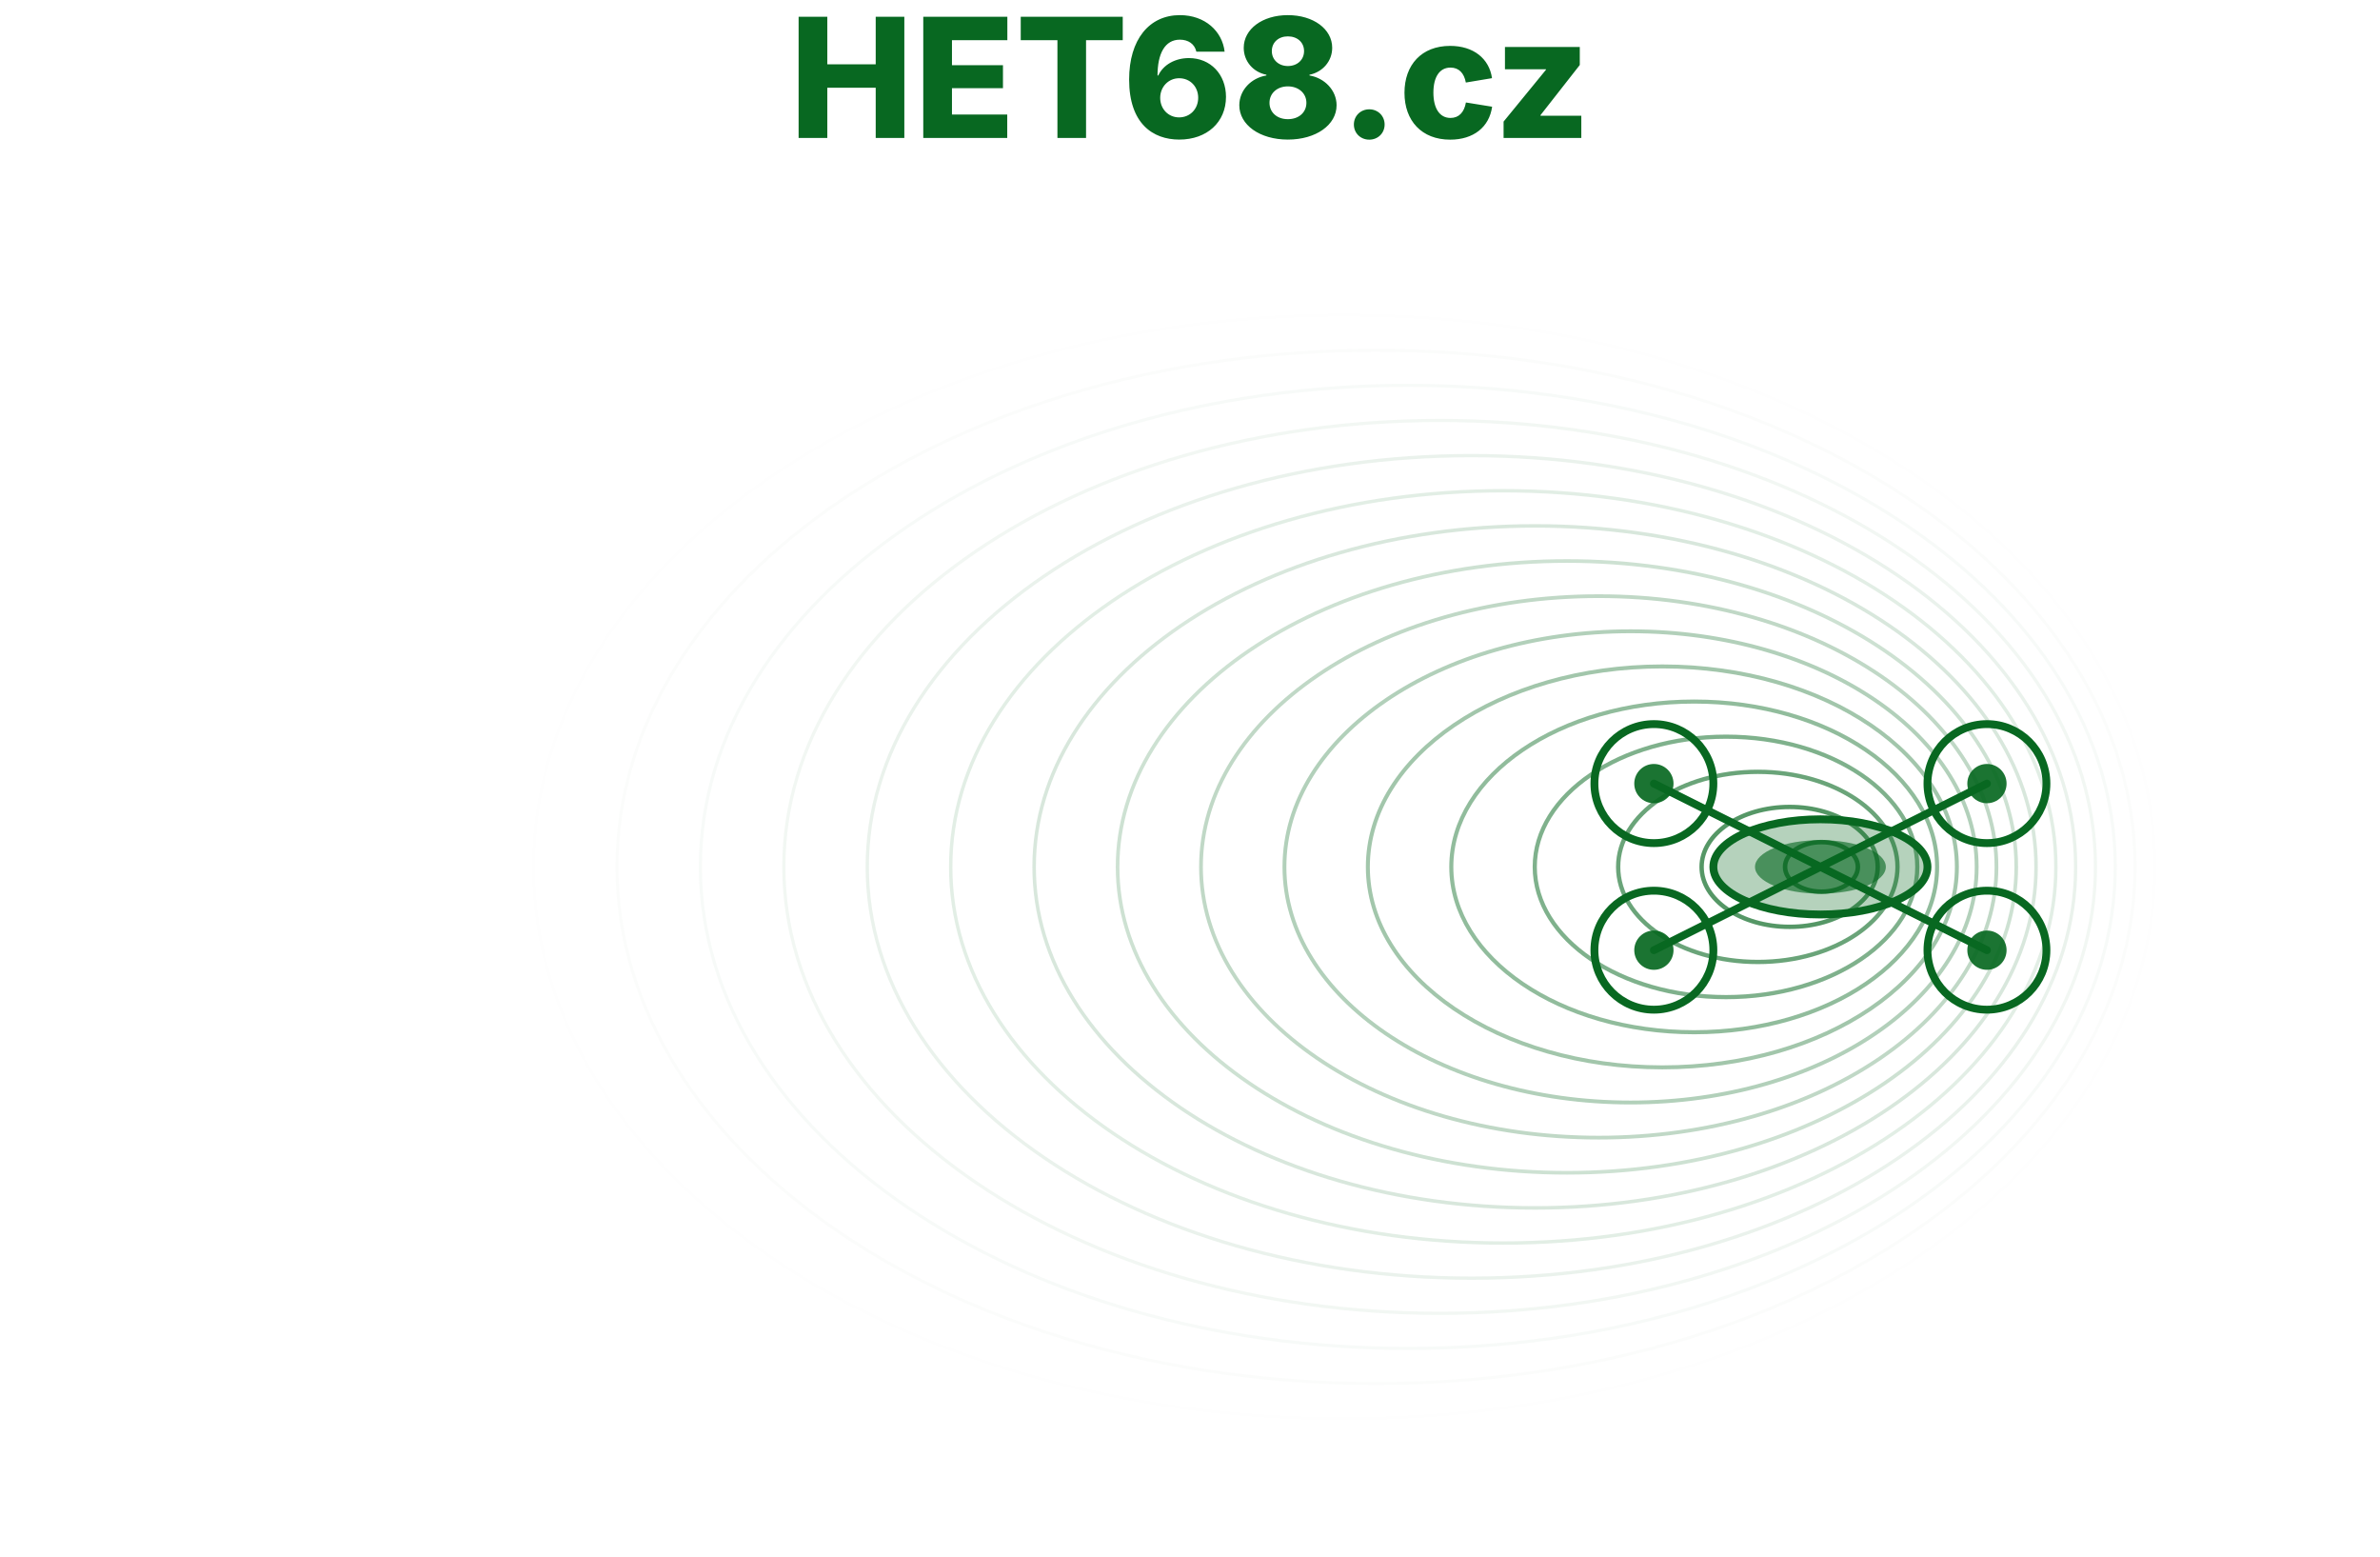
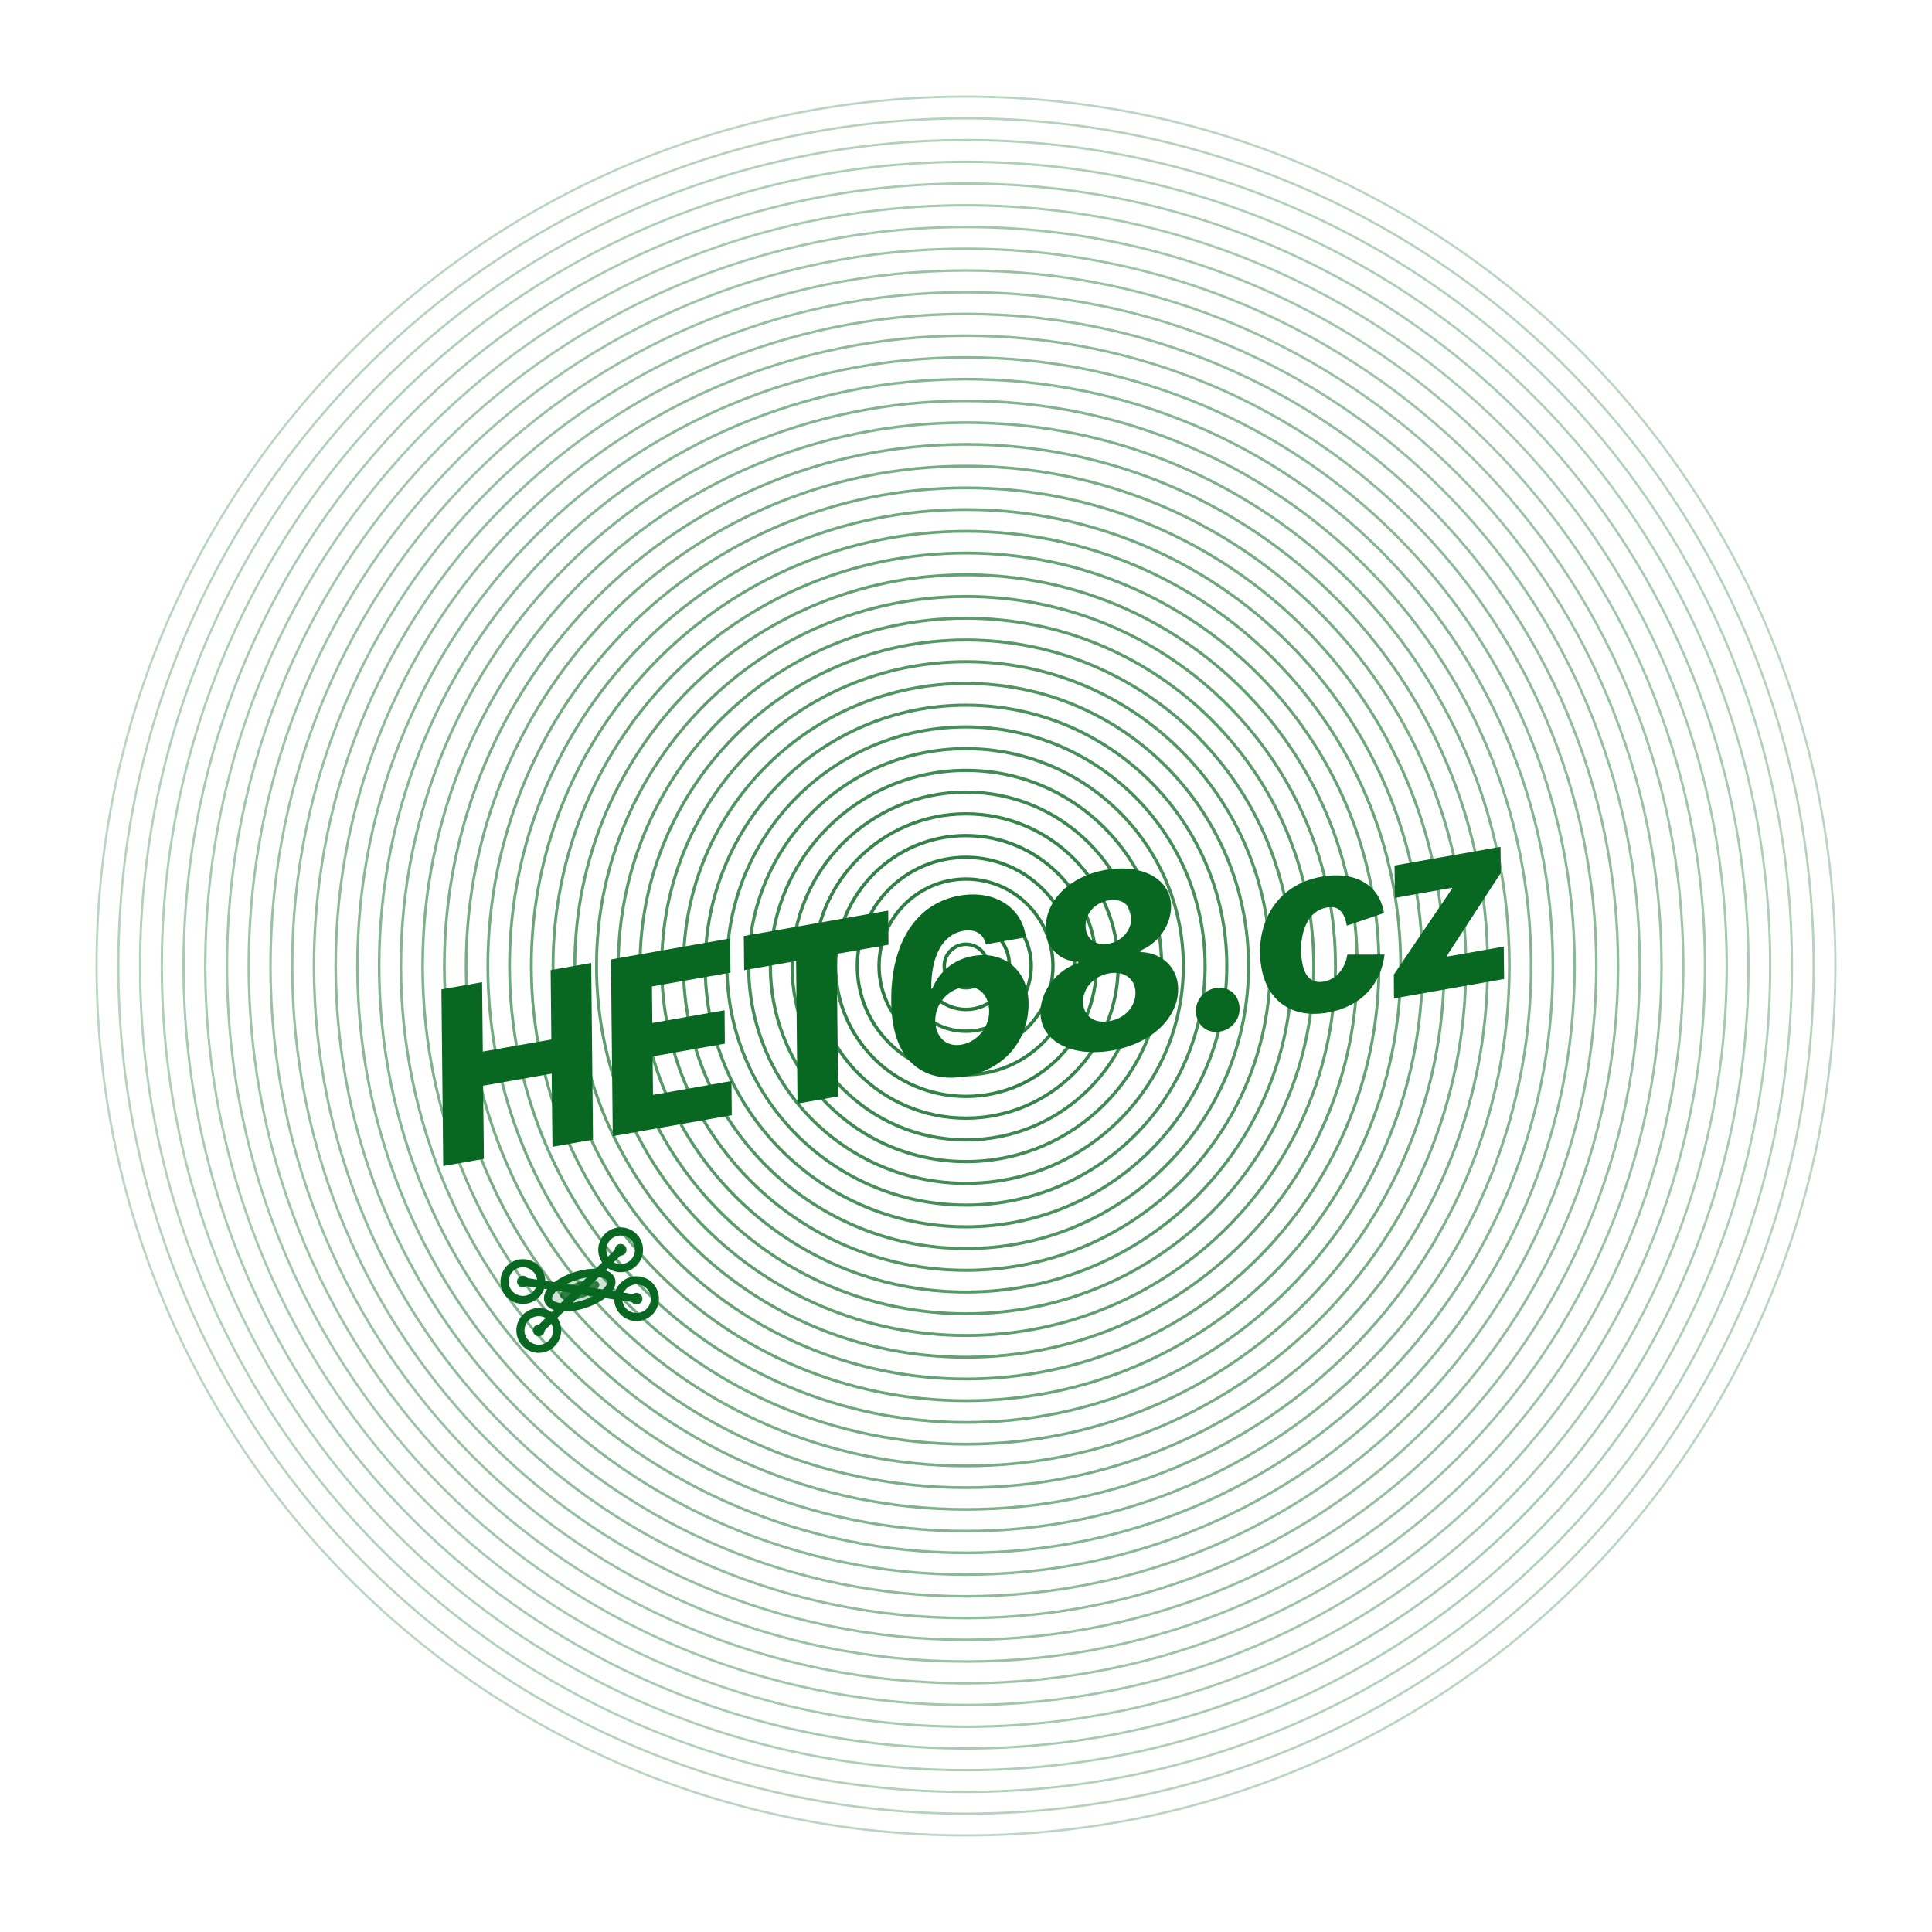
- <svg xmlns="http://www.w3.org/2000/svg" viewBox="0 0 1000.00 654.29" width="1000" height="654" fill="none" role="img" aria-label="HET68.cz drone lockup">
-   <text x="500.00" y="57.97" fill="#086821" font-family="Inter, Manrope, Avenir Next, Segoe UI, sans-serif" font-weight="800" font-size="70.00" text-anchor="middle" textLength="333.33" lengthAdjust="spacingAndGlyphs">HET68.cz</text>
-   <g transform="translate(500 364.29) scale(1,-1)">
-     <ellipse cx="64.81" cy="0.00" rx="340.76" ry="231.89" stroke="#086821" stroke-width="1.20" stroke-opacity="0.005" />
-     <ellipse cx="78.19" cy="0.00" rx="319.06" ry="217.12" stroke="#086821" stroke-width="1.25" stroke-opacity="0.016" />
-     <ellipse cx="91.56" cy="0.00" rx="297.37" ry="202.36" stroke="#086821" stroke-width="1.29" stroke-opacity="0.032" />
-     <ellipse cx="104.94" cy="0.00" rx="275.67" ry="187.60" stroke="#086821" stroke-width="1.34" stroke-opacity="0.054" />
-     <ellipse cx="118.31" cy="0.00" rx="253.97" ry="172.83" stroke="#086821" stroke-width="1.39" stroke-opacity="0.083" />
-     <ellipse cx="131.69" cy="0.00" rx="232.28" ry="158.07" stroke="#086821" stroke-width="1.43" stroke-opacity="0.117" />
-     <ellipse cx="145.06" cy="0.00" rx="210.58" ry="143.30" stroke="#086821" stroke-width="1.48" stroke-opacity="0.157" />
-     <ellipse cx="158.44" cy="0.00" rx="188.88" ry="128.54" stroke="#086821" stroke-width="1.53" stroke-opacity="0.202" />
-     <ellipse cx="171.81" cy="0.00" rx="167.19" ry="113.77" stroke="#086821" stroke-width="1.57" stroke-opacity="0.254" />
-     <ellipse cx="185.19" cy="0.00" rx="145.49" ry="99.01" stroke="#086821" stroke-width="1.62" stroke-opacity="0.312" />
-     <ellipse cx="198.56" cy="0.00" rx="123.80" ry="84.24" stroke="#086821" stroke-width="1.67" stroke-opacity="0.375" />
-     <ellipse cx="211.94" cy="0.00" rx="102.10" ry="69.48" stroke="#086821" stroke-width="1.71" stroke-opacity="0.444" />
-     <ellipse cx="225.32" cy="0.00" rx="80.40" ry="54.72" stroke="#086821" stroke-width="1.76" stroke-opacity="0.519" />
-     <ellipse cx="238.69" cy="0.00" rx="58.71" ry="39.95" stroke="#086821" stroke-width="1.81" stroke-opacity="0.600" />
-     <ellipse cx="252.07" cy="0.00" rx="37.01" ry="25.19" stroke="#086821" stroke-width="1.85" stroke-opacity="0.687" />
-     <ellipse cx="265.44" cy="0.00" rx="15.31" ry="10.42" stroke="#086821" stroke-width="1.90" stroke-opacity="0.780" />
-     <g transform="translate(265.00 0.00) rotate(180)" stroke="#086821" stroke-width="3.3" stroke-linejoin="round" stroke-linecap="round" fill="#086821" fill-opacity="0.3">
-       <ellipse cx="0" cy="0" rx="45.00" ry="20.00" />
-       <path d="M -70.00 -35.00 L 70.00 35.00 M 70.00 -35.00 L -70.00 35.00" fill="none" />
-       <circle cx="-70.00" cy="-35.00" r="25.00" fill="none" />
-       <circle cx="-70.00" cy="-35.00" r="8.25" fill="#086821" fill-opacity="0.92" stroke="none" />
-       <circle cx="70.00" cy="-35.00" r="25.00" fill="none" />
-       <circle cx="70.00" cy="-35.00" r="8.25" fill="#086821" fill-opacity="0.92" stroke="none" />
-       <circle cx="-70.00" cy="35.00" r="25.00" fill="none" />
-       <circle cx="-70.00" cy="35.00" r="8.25" fill="#086821" fill-opacity="0.92" stroke="none" />
-       <circle cx="70.00" cy="35.00" r="25.00" fill="none" />
-       <circle cx="70.00" cy="35.00" r="8.25" fill="#086821" fill-opacity="0.92" stroke="none" />
-       <ellipse cx="0" cy="0" rx="27.50" ry="11.25" fill="#086821" fill-opacity="0.62" stroke="none" />
-     </g>
+ <svg xmlns="http://www.w3.org/2000/svg" viewBox="0 0 1000 1000" width="1000" height="1000" fill="none" role="img" aria-label="HET68 logo">
+   <circle cx="500.00" cy="500.00" r="11.25" stroke="#086821" stroke-width="1.80" stroke-opacity="0.900" />
+   <circle cx="500.00" cy="500.00" r="22.50" stroke="#086821" stroke-width="1.78" stroke-opacity="0.884" />
+   <circle cx="500.00" cy="500.00" r="33.75" stroke="#086821" stroke-width="1.77" stroke-opacity="0.868" />
+   <circle cx="500.00" cy="500.00" r="45.00" stroke="#086821" stroke-width="1.75" stroke-opacity="0.852" />
+   <circle cx="500.00" cy="500.00" r="56.25" stroke="#086821" stroke-width="1.73" stroke-opacity="0.836" />
+   <circle cx="500.00" cy="500.00" r="67.50" stroke="#086821" stroke-width="1.72" stroke-opacity="0.821" />
+   <circle cx="500.00" cy="500.00" r="78.75" stroke="#086821" stroke-width="1.70" stroke-opacity="0.805" />
+   <circle cx="500.00" cy="500.00" r="90.00" stroke="#086821" stroke-width="1.68" stroke-opacity="0.789" />
+   <circle cx="500.00" cy="500.00" r="101.25" stroke="#086821" stroke-width="1.67" stroke-opacity="0.773" />
+   <circle cx="500.00" cy="500.00" r="112.50" stroke="#086821" stroke-width="1.65" stroke-opacity="0.757" />
+   <circle cx="500.00" cy="500.00" r="123.75" stroke="#086821" stroke-width="1.63" stroke-opacity="0.741" />
+   <circle cx="500.00" cy="500.00" r="135.00" stroke="#086821" stroke-width="1.62" stroke-opacity="0.725" />
+   <circle cx="500.00" cy="500.00" r="146.25" stroke="#086821" stroke-width="1.60" stroke-opacity="0.709" />
+   <circle cx="500.00" cy="500.00" r="157.50" stroke="#086821" stroke-width="1.58" stroke-opacity="0.693" />
+   <circle cx="500.00" cy="500.00" r="168.75" stroke="#086821" stroke-width="1.57" stroke-opacity="0.677" />
+   <circle cx="500.00" cy="500.00" r="180.00" stroke="#086821" stroke-width="1.55" stroke-opacity="0.662" />
+   <circle cx="500.00" cy="500.00" r="191.25" stroke="#086821" stroke-width="1.53" stroke-opacity="0.646" />
+   <circle cx="500.00" cy="500.00" r="202.50" stroke="#086821" stroke-width="1.52" stroke-opacity="0.630" />
+   <circle cx="500.00" cy="500.00" r="213.75" stroke="#086821" stroke-width="1.50" stroke-opacity="0.614" />
+   <circle cx="500.00" cy="500.00" r="225.00" stroke="#086821" stroke-width="1.48" stroke-opacity="0.598" />
+   <circle cx="500.00" cy="500.00" r="236.25" stroke="#086821" stroke-width="1.47" stroke-opacity="0.582" />
+   <circle cx="500.00" cy="500.00" r="247.50" stroke="#086821" stroke-width="1.45" stroke-opacity="0.566" />
+   <circle cx="500.00" cy="500.00" r="258.75" stroke="#086821" stroke-width="1.43" stroke-opacity="0.550" />
+   <circle cx="500.00" cy="500.00" r="270.00" stroke="#086821" stroke-width="1.42" stroke-opacity="0.534" />
+   <circle cx="500.00" cy="500.00" r="281.25" stroke="#086821" stroke-width="1.40" stroke-opacity="0.518" />
+   <circle cx="500.00" cy="500.00" r="292.50" stroke="#086821" stroke-width="1.38" stroke-opacity="0.503" />
+   <circle cx="500.00" cy="500.00" r="303.75" stroke="#086821" stroke-width="1.37" stroke-opacity="0.487" />
+   <circle cx="500.00" cy="500.00" r="315.00" stroke="#086821" stroke-width="1.35" stroke-opacity="0.471" />
+   <circle cx="500.00" cy="500.00" r="326.25" stroke="#086821" stroke-width="1.33" stroke-opacity="0.455" />
+   <circle cx="500.00" cy="500.00" r="337.50" stroke="#086821" stroke-width="1.32" stroke-opacity="0.439" />
+   <circle cx="500.00" cy="500.00" r="348.75" stroke="#086821" stroke-width="1.30" stroke-opacity="0.423" />
+   <circle cx="500.00" cy="500.00" r="360.00" stroke="#086821" stroke-width="1.28" stroke-opacity="0.407" />
+   <circle cx="500.00" cy="500.00" r="371.25" stroke="#086821" stroke-width="1.27" stroke-opacity="0.391" />
+   <circle cx="500.00" cy="500.00" r="382.50" stroke="#086821" stroke-width="1.25" stroke-opacity="0.375" />
+   <circle cx="500.00" cy="500.00" r="393.75" stroke="#086821" stroke-width="1.23" stroke-opacity="0.359" />
+   <circle cx="500.00" cy="500.00" r="405.00" stroke="#086821" stroke-width="1.22" stroke-opacity="0.344" />
+   <circle cx="500.00" cy="500.00" r="416.25" stroke="#086821" stroke-width="1.20" stroke-opacity="0.328" />
+   <circle cx="500.00" cy="500.00" r="427.50" stroke="#086821" stroke-width="1.18" stroke-opacity="0.312" />
+   <circle cx="500.00" cy="500.00" r="438.75" stroke="#086821" stroke-width="1.17" stroke-opacity="0.296" />
+   <circle cx="500.00" cy="500.00" r="450.00" stroke="#086821" stroke-width="1.15" stroke-opacity="0.280" />
+   <text x="500.00" y="508.00" fill="#086821" font-family="Inter, Manrope, Avenir Next, Segoe UI, sans-serif" font-weight="800" font-size="124" text-anchor="middle" dominant-baseline="middle" letter-spacing="-0.03em" textLength="495.00" lengthAdjust="spacingAndGlyphs" transform="rotate(-10 500.00 500.00)" style="font-style:italic">HET68.cz</text>
+   <g transform="translate(300.06 667.77) rotate(-18) scale(0.38)" stroke="#086821" stroke-width="11.053" stroke-linejoin="round" stroke-linecap="round" fill="#086821" fill-opacity="0.18">
+     <ellipse cx="0" cy="0" rx="45" ry="20" />
+     <path d="M -70 -35 L 70 35 M 70 -35 L -70 35" fill="none" />
+     <circle cx="-70" cy="-35" r="25" fill="none" />
+     <circle cx="-70" cy="-35" r="8" fill="#086821" fill-opacity="0.95" stroke="none" />
+     <circle cx="70" cy="-35" r="25" fill="none" />
+     <circle cx="70" cy="-35" r="8" fill="#086821" fill-opacity="0.95" stroke="none" />
+     <circle cx="-70" cy="35" r="25" fill="none" />
+     <circle cx="-70" cy="35" r="8" fill="#086821" fill-opacity="0.95" stroke="none" />
+     <circle cx="70" cy="35" r="25" fill="none" />
+     <circle cx="70" cy="35" r="8" fill="#086821" fill-opacity="0.95" stroke="none" />
+     <ellipse cx="0" cy="0" rx="28" ry="11" fill="#086821" fill-opacity="0.8" stroke="none" />
  </g>
</svg>
